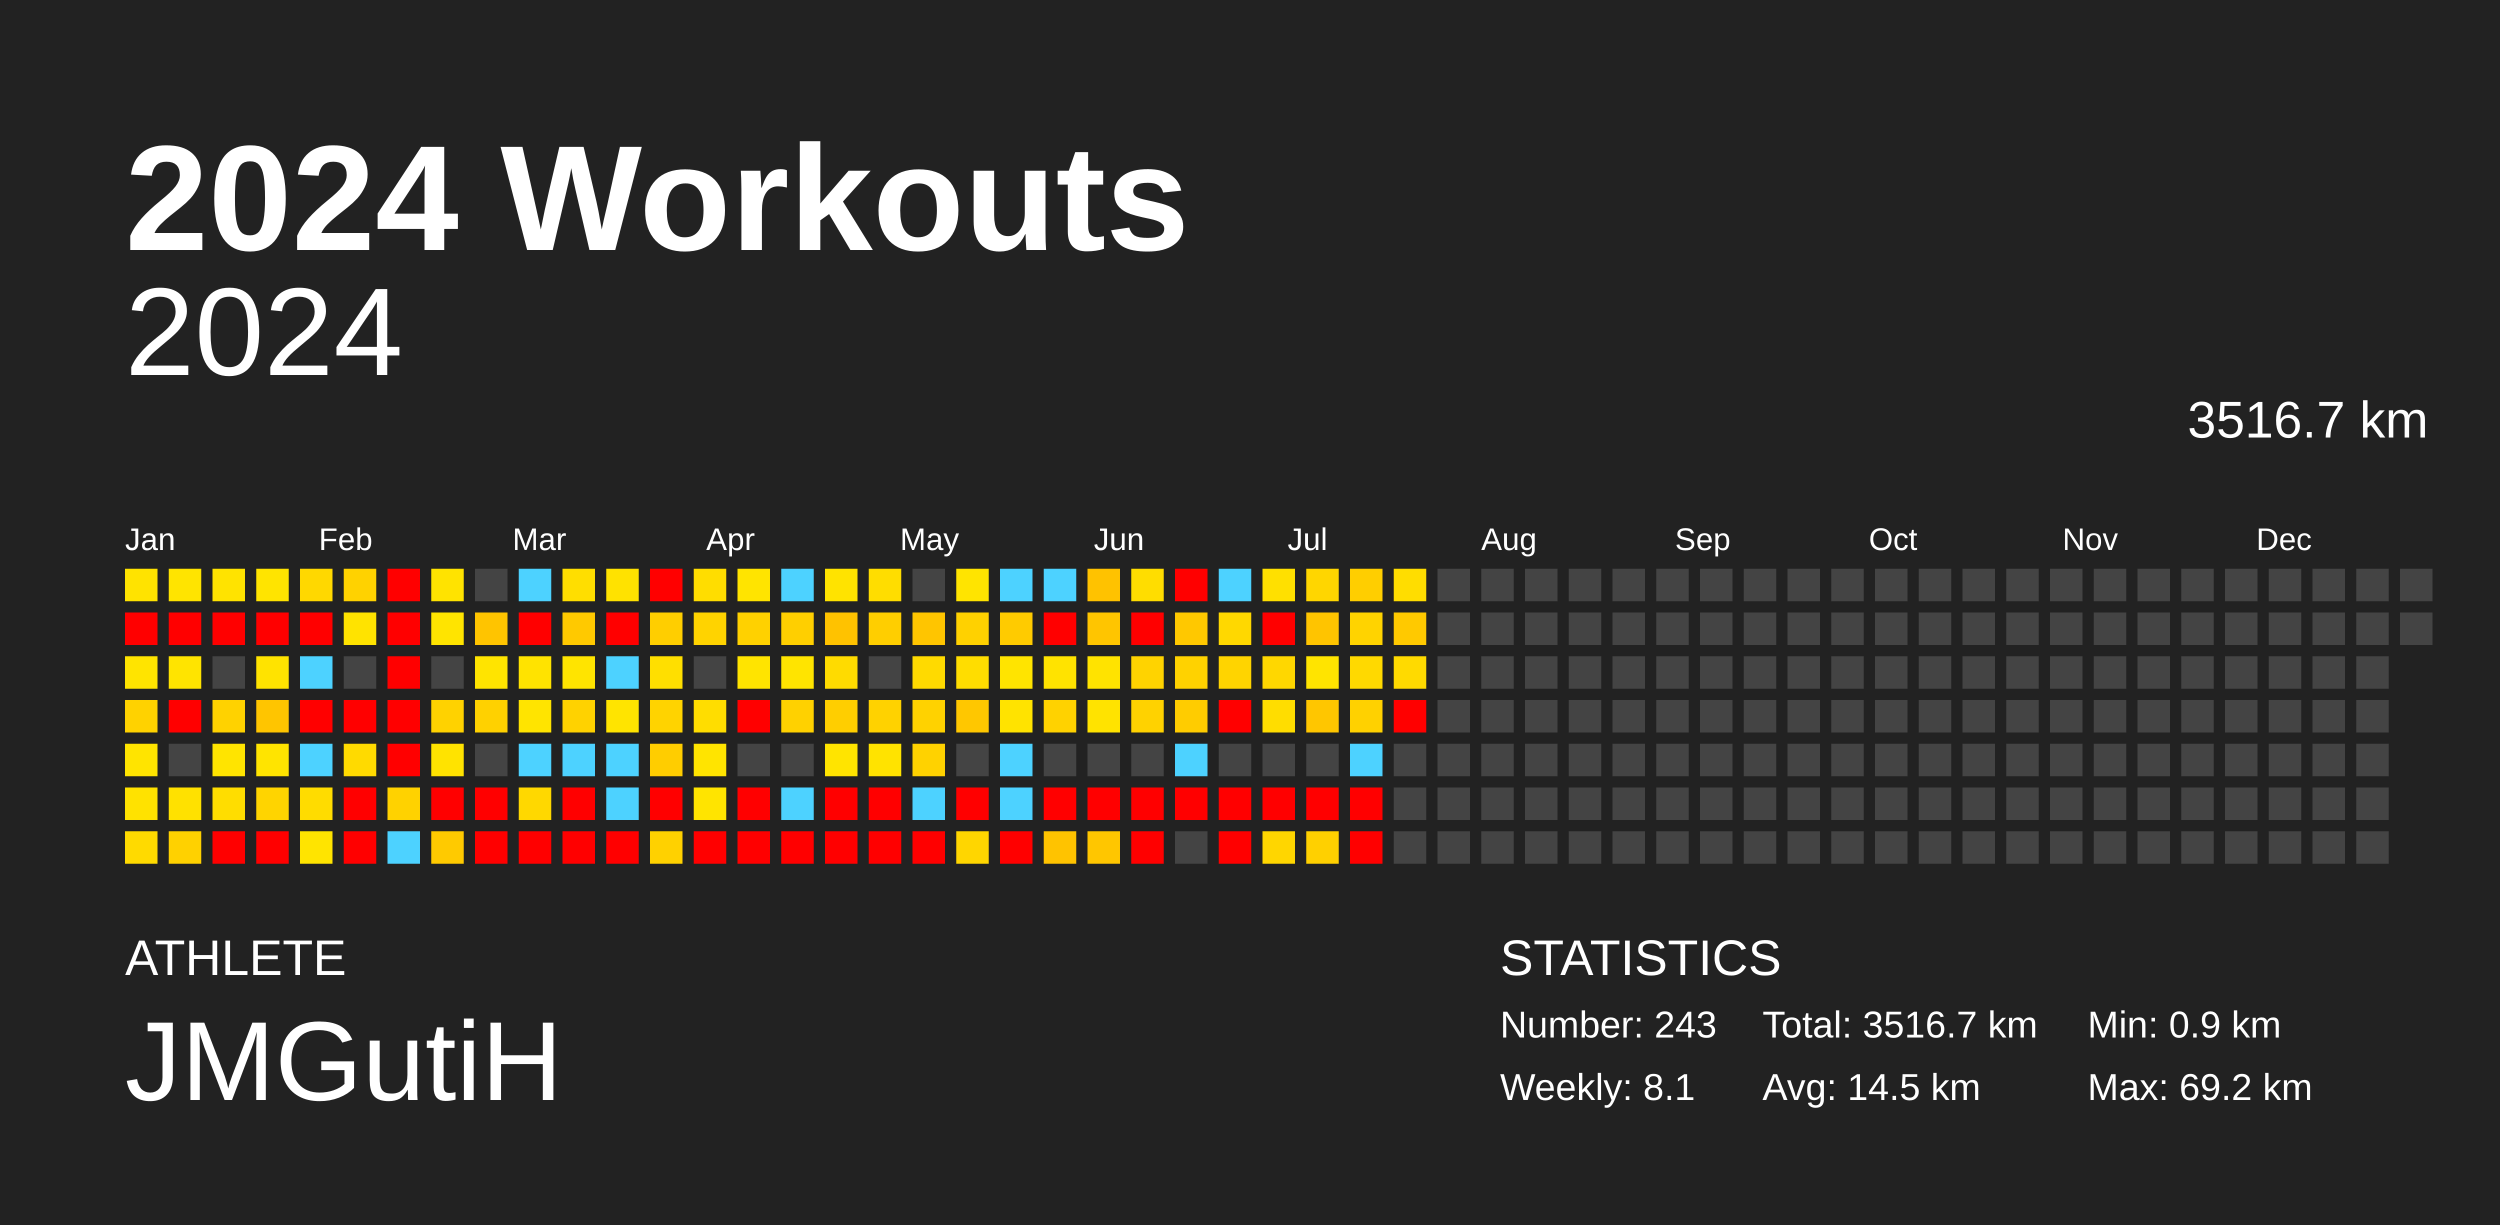
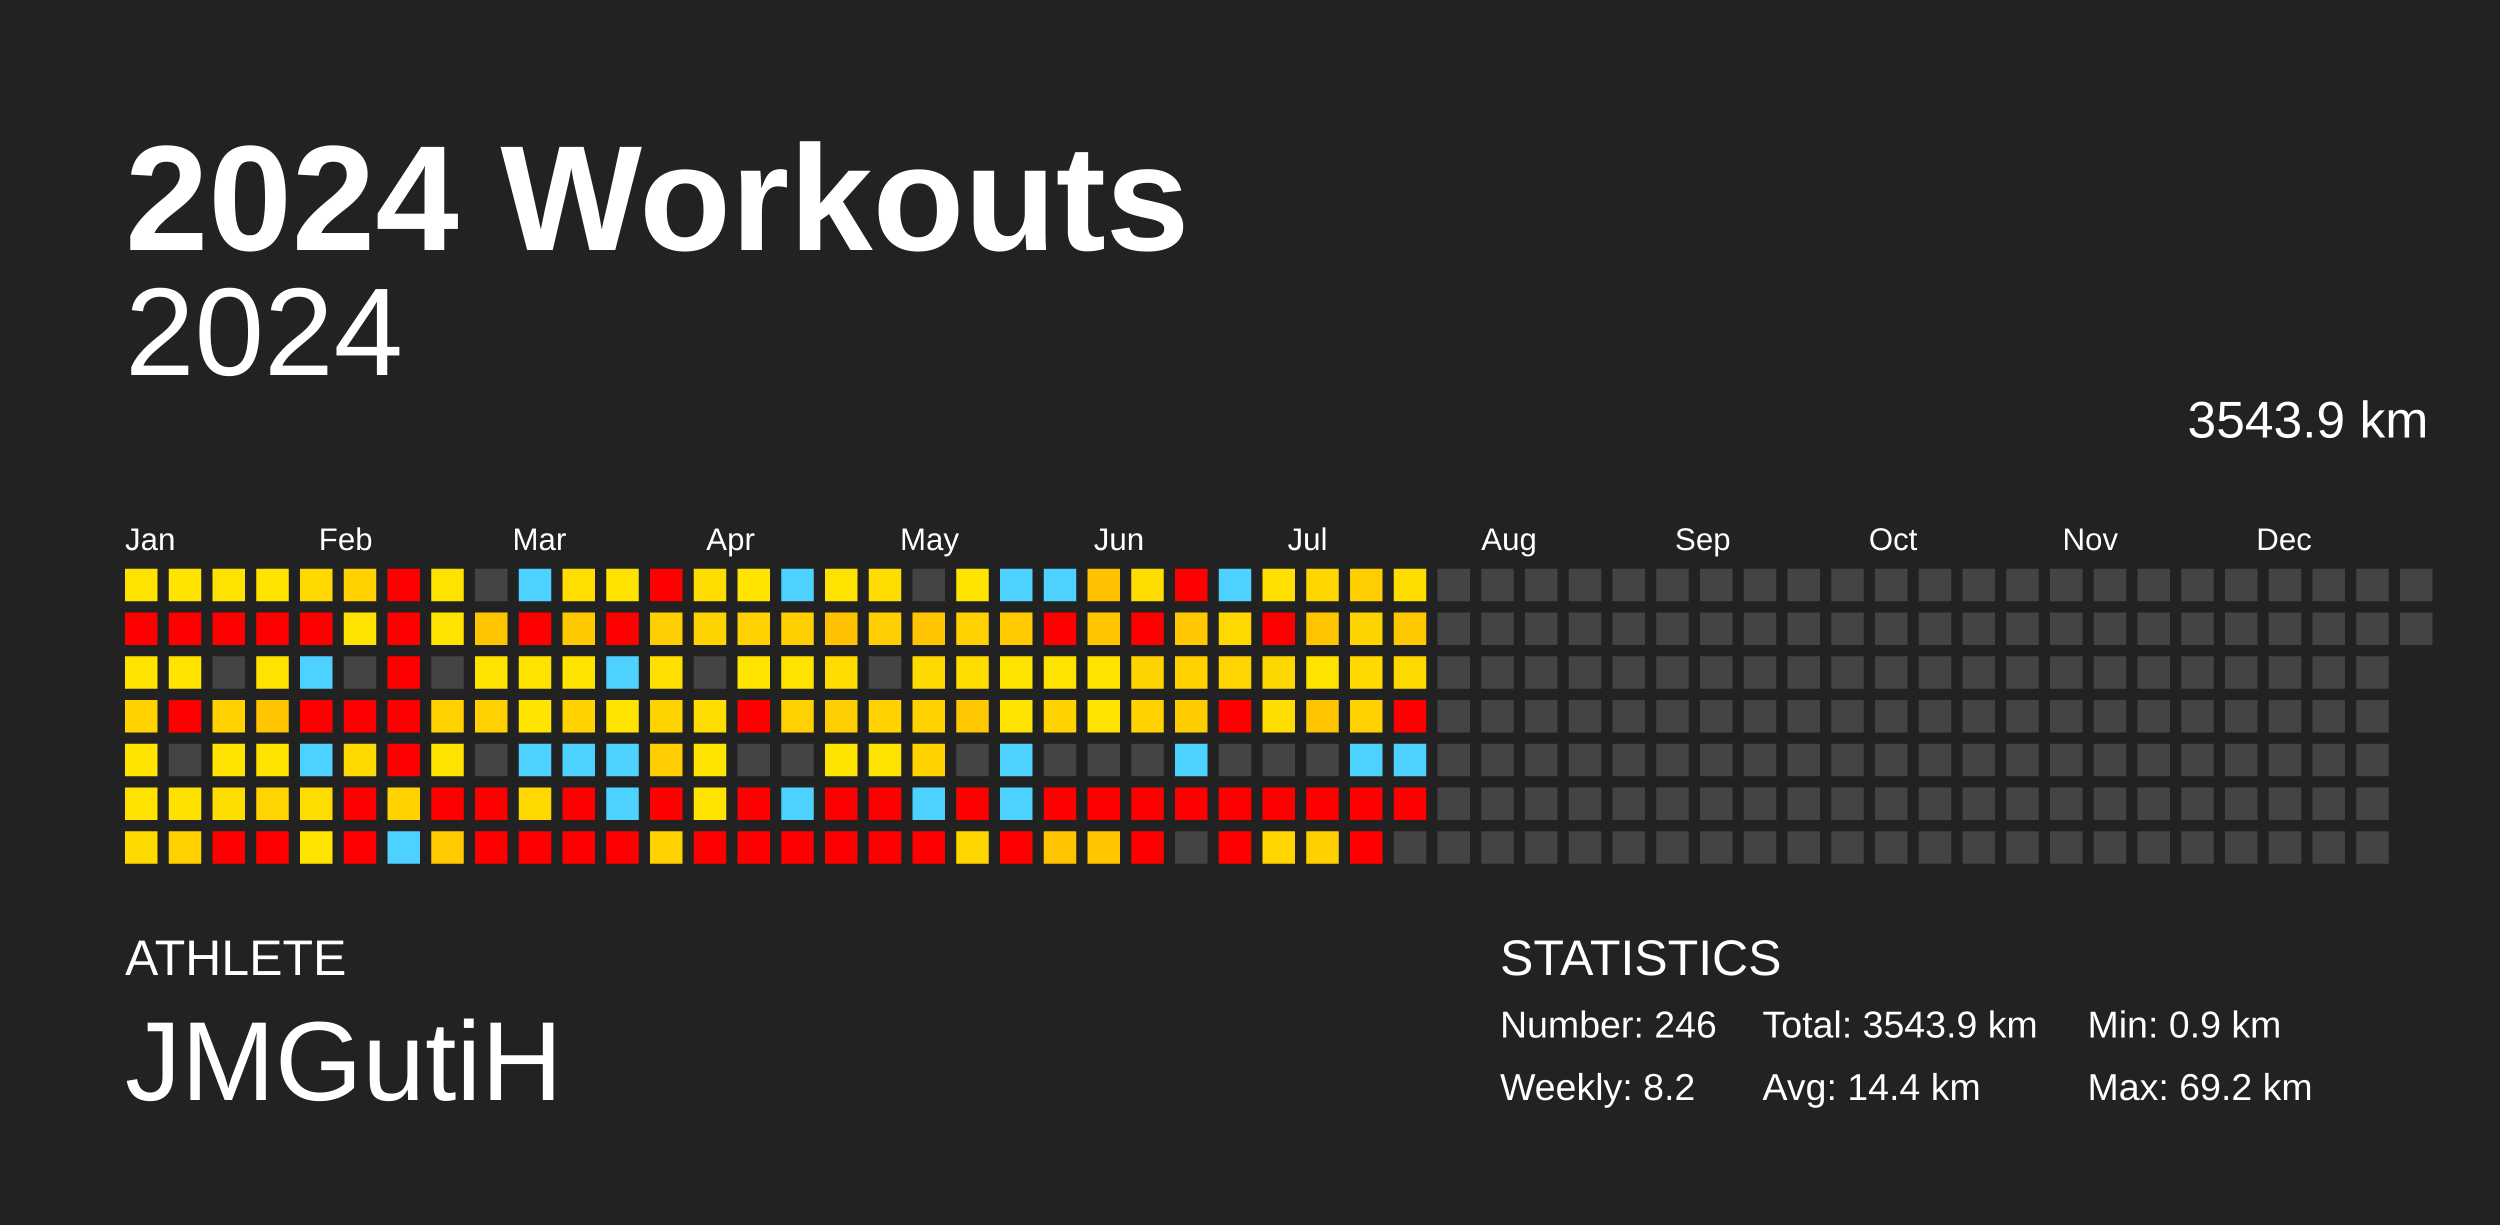
<svg xmlns="http://www.w3.org/2000/svg" baseProfile="full" height="98mm" version="1.1" viewBox="0,0,200,98" width="200mm">
  <defs />
  <rect fill="#222222" height="98" width="200" x="0" y="0" />
  <text fill="#FFFFFF" style="font-size:12px; font-family:Arial; font-weight:bold;" x="10" y="20">2024 Workouts</text>
  <text fill="#FFFFFF" style="font-size:4px; font-family:Arial" x="10" y="78">ATHLETE</text>
  <text fill="#FFFFFF" style="font-size:9px; font-family:Arial" x="10" y="88">JMGutiH</text>
  <text fill="#FFFFFF" style="font-size:4px; font-family:Arial" x="120" y="78">STATISTICS</text>
-   <text fill="#FFFFFF" style="font-size:3px; font-family:Arial" x="120" y="83">Number: 243</text>
-   <text fill="#FFFFFF" style="font-size:3px; font-family:Arial" x="120" y="88">Weekly: 8.1</text>
-   <text fill="#FFFFFF" style="font-size:3px; font-family:Arial" x="141" y="83">Total: 3516.7 km</text>
-   <text fill="#FFFFFF" style="font-size:3px; font-family:Arial" x="141" y="88">Avg: 14.5 km</text>
+   <text fill="#FFFFFF" style="font-size:3px; font-family:Arial" x="120" y="83">Number: 246</text>
+   <text fill="#FFFFFF" style="font-size:3px; font-family:Arial" x="120" y="88">Weekly: 8.2</text>
+   <text fill="#FFFFFF" style="font-size:3px; font-family:Arial" x="141" y="83">Total: 3543.9 km</text>
+   <text fill="#FFFFFF" style="font-size:3px; font-family:Arial" x="141" y="88">Avg: 14.4 km</text>
  <text fill="#FFFFFF" style="font-size:3px; font-family:Arial" x="167" y="83">Min: 0.9 km</text>
  <text fill="#FFFFFF" style="font-size:3px; font-family:Arial" x="167" y="88">Max: 69.2 km</text>
  <text alignment-baseline="hanging" fill="#FFFFFF" style="font-size:10.0px; font-family:Arial;" x="10" y="30">2024</text>
-   <text alignment-baseline="hanging" fill="#FFFFFF" style="font-size:4.125px; font-family:Arial;" x="175" y="35">3516.7 km</text>
+   <text alignment-baseline="hanging" fill="#FFFFFF" style="font-size:4.125px; font-family:Arial;" x="175" y="35">3543.9 km</text>
  <text fill="#FFFFFF" style="font-size:2.5px; font-family:Arial" x="10.0" y="44">Jan</text>
  <text fill="#FFFFFF" style="font-size:2.5px; font-family:Arial" x="25.5" y="44">Feb</text>
  <text fill="#FFFFFF" style="font-size:2.5px; font-family:Arial" x="41.0" y="44">Mar</text>
  <text fill="#FFFFFF" style="font-size:2.5px; font-family:Arial" x="56.5" y="44">Apr</text>
  <text fill="#FFFFFF" style="font-size:2.5px; font-family:Arial" x="72.0" y="44">May</text>
  <text fill="#FFFFFF" style="font-size:2.5px; font-family:Arial" x="87.5" y="44">Jun</text>
  <text fill="#FFFFFF" style="font-size:2.5px; font-family:Arial" x="103.0" y="44">Jul</text>
  <text fill="#FFFFFF" style="font-size:2.5px; font-family:Arial" x="118.5" y="44">Aug</text>
  <text fill="#FFFFFF" style="font-size:2.5px; font-family:Arial" x="134.0" y="44">Sep</text>
  <text fill="#FFFFFF" style="font-size:2.5px; font-family:Arial" x="149.5" y="44">Oct</text>
  <text fill="#FFFFFF" style="font-size:2.5px; font-family:Arial" x="165.0" y="44">Nov</text>
  <text fill="#FFFFFF" style="font-size:2.5px; font-family:Arial" x="180.5" y="44">Dec</text>
  <rect fill="#ffe300" height="2.6" width="2.6" x="10.0" y="45.5" />
  <rect fill="red" height="2.6" width="2.6" x="10.0" y="49.0" />
  <rect fill="#ffe400" height="2.6" width="2.6" x="10.0" y="52.5" />
  <rect fill="#ffd200" height="2.6" width="2.6" x="10.0" y="56.0" />
  <rect fill="#ffe400" height="2.6" width="2.6" x="10.0" y="59.5" />
  <rect fill="#ffe200" height="2.6" width="2.6" x="10.0" y="63.0" />
  <rect fill="#ffda00" height="2.6" width="2.6" x="10.0" y="66.5" />
  <rect fill="#ffe400" height="2.6" width="2.6" x="13.5" y="45.5" />
  <rect fill="red" height="2.6" width="2.6" x="13.5" y="49.0" />
  <rect fill="#ffe400" height="2.6" width="2.6" x="13.5" y="52.5" />
  <rect fill="red" height="2.6" width="2.6" x="13.5" y="56.0" />
  <rect fill="#444444" height="2.6" width="2.6" x="13.5" y="59.5" />
  <rect fill="#ffe100" height="2.6" width="2.6" x="13.5" y="63.0" />
  <rect fill="#ffd100" height="2.6" width="2.6" x="13.5" y="66.5" />
  <rect fill="#ffe300" height="2.6" width="2.6" x="17.0" y="45.5" />
  <rect fill="red" height="2.6" width="2.6" x="17.0" y="49.0" />
  <rect fill="#444444" height="2.6" width="2.6" x="17.0" y="52.5" />
  <rect fill="#ffd200" height="2.6" width="2.6" x="17.0" y="56.0" />
  <rect fill="#ffe400" height="2.6" width="2.6" x="17.0" y="59.5" />
  <rect fill="#ffdd00" height="2.6" width="2.6" x="17.0" y="63.0" />
  <rect fill="red" height="2.6" width="2.6" x="17.0" y="66.5" />
  <rect fill="#ffe400" height="2.6" width="2.6" x="20.5" y="45.5" />
  <rect fill="red" height="2.6" width="2.6" x="20.5" y="49.0" />
  <rect fill="#ffe300" height="2.6" width="2.6" x="20.5" y="52.5" />
  <rect fill="#ffc500" height="2.6" width="2.6" x="20.5" y="56.0" />
  <rect fill="#ffe400" height="2.6" width="2.6" x="20.5" y="59.5" />
  <rect fill="#ffd400" height="2.6" width="2.6" x="20.5" y="63.0" />
  <rect fill="red" height="2.6" width="2.6" x="20.5" y="66.5" />
  <rect fill="#ffd800" height="2.6" width="2.6" x="24.0" y="45.5" />
  <rect fill="red" height="2.6" width="2.6" x="24.0" y="49.0" />
  <rect fill="#4dd2ff" height="2.6" width="2.6" x="24.0" y="52.5" />
  <rect fill="red" height="2.6" width="2.6" x="24.0" y="56.0" />
  <rect fill="#4dd2ff" height="2.6" width="2.6" x="24.0" y="59.5" />
  <rect fill="#ffdc00" height="2.6" width="2.6" x="24.0" y="63.0" />
  <rect fill="#ffe400" height="2.6" width="2.6" x="24.0" y="66.5" />
  <rect fill="#ffd200" height="2.6" width="2.6" x="27.5" y="45.5" />
  <rect fill="#ffe300" height="2.6" width="2.6" x="27.5" y="49.0" />
  <rect fill="#444444" height="2.6" width="2.6" x="27.5" y="52.5" />
  <rect fill="red" height="2.6" width="2.6" x="27.5" y="56.0" />
  <rect fill="#ffda00" height="2.6" width="2.6" x="27.5" y="59.5" />
  <rect fill="red" height="2.6" width="2.6" x="27.5" y="63.0" />
  <rect fill="red" height="2.6" width="2.6" x="27.5" y="66.5" />
  <rect fill="red" height="2.6" width="2.6" x="31.0" y="45.5" />
  <rect fill="red" height="2.6" width="2.6" x="31.0" y="49.0" />
  <rect fill="red" height="2.6" width="2.6" x="31.0" y="52.5" />
  <rect fill="red" height="2.6" width="2.6" x="31.0" y="56.0" />
  <rect fill="red" height="2.6" width="2.6" x="31.0" y="59.5" />
  <rect fill="#ffd200" height="2.6" width="2.6" x="31.0" y="63.0" />
  <rect fill="#4dd2ff" height="2.6" width="2.6" x="31.0" y="66.5" />
  <rect fill="#ffe300" height="2.6" width="2.6" x="34.5" y="45.5" />
  <rect fill="#ffe400" height="2.6" width="2.6" x="34.5" y="49.0" />
  <rect fill="#444444" height="2.6" width="2.6" x="34.5" y="52.5" />
  <rect fill="#ffd200" height="2.6" width="2.6" x="34.5" y="56.0" />
  <rect fill="#ffe300" height="2.6" width="2.6" x="34.5" y="59.5" />
  <rect fill="red" height="2.6" width="2.6" x="34.5" y="63.0" />
  <rect fill="#ffca00" height="2.6" width="2.6" x="34.5" y="66.5" />
  <rect fill="#444444" height="2.6" width="2.6" x="38.0" y="45.5" />
  <rect fill="#ffc400" height="2.6" width="2.6" x="38.0" y="49.0" />
  <rect fill="#ffe400" height="2.6" width="2.6" x="38.0" y="52.5" />
  <rect fill="#ffd100" height="2.6" width="2.6" x="38.0" y="56.0" />
  <rect fill="#444444" height="2.6" width="2.6" x="38.0" y="59.5" />
  <rect fill="red" height="2.6" width="2.6" x="38.0" y="63.0" />
  <rect fill="red" height="2.6" width="2.6" x="38.0" y="66.5" />
  <rect fill="#4dd2ff" height="2.6" width="2.6" x="41.5" y="45.5" />
  <rect fill="red" height="2.6" width="2.6" x="41.5" y="49.0" />
  <rect fill="#ffe300" height="2.6" width="2.6" x="41.5" y="52.5" />
  <rect fill="#ffe400" height="2.6" width="2.6" x="41.5" y="56.0" />
  <rect fill="#4dd2ff" height="2.6" width="2.6" x="41.5" y="59.5" />
  <rect fill="#ffd800" height="2.6" width="2.6" x="41.5" y="63.0" />
  <rect fill="red" height="2.6" width="2.6" x="41.5" y="66.5" />
  <rect fill="#ffde00" height="2.6" width="2.6" x="45.0" y="45.5" />
  <rect fill="#ffc900" height="2.6" width="2.6" x="45.0" y="49.0" />
  <rect fill="#ffe400" height="2.6" width="2.6" x="45.0" y="52.5" />
  <rect fill="#ffd200" height="2.6" width="2.6" x="45.0" y="56.0" />
  <rect fill="#4dd2ff" height="2.6" width="2.6" x="45.0" y="59.5" />
  <rect fill="red" height="2.6" width="2.6" x="45.0" y="63.0" />
  <rect fill="red" height="2.6" width="2.6" x="45.0" y="66.5" />
  <rect fill="#ffe200" height="2.6" width="2.6" x="48.5" y="45.5" />
  <rect fill="red" height="2.6" width="2.6" x="48.5" y="49.0" />
  <rect fill="#4dd2ff" height="2.6" width="2.6" x="48.5" y="52.5" />
  <rect fill="#ffe400" height="2.6" width="2.6" x="48.5" y="56.0" />
  <rect fill="#4dd2ff" height="2.6" width="2.6" x="48.5" y="59.5" />
  <rect fill="#4dd2ff" height="2.6" width="2.6" x="48.5" y="63.0" />
  <rect fill="red" height="2.6" width="2.6" x="48.5" y="66.5" />
  <rect fill="red" height="2.6" width="2.6" x="52.0" y="45.5" />
  <rect fill="#ffce00" height="2.6" width="2.6" x="52.0" y="49.0" />
  <rect fill="#ffdf00" height="2.6" width="2.6" x="52.0" y="52.5" />
  <rect fill="#ffd300" height="2.6" width="2.6" x="52.0" y="56.0" />
  <rect fill="#ffcd00" height="2.6" width="2.6" x="52.0" y="59.5" />
  <rect fill="red" height="2.6" width="2.6" x="52.0" y="63.0" />
  <rect fill="#ffd100" height="2.6" width="2.6" x="52.0" y="66.5" />
  <rect fill="#ffdd00" height="2.6" width="2.6" x="55.5" y="45.5" />
  <rect fill="#ffd300" height="2.6" width="2.6" x="55.5" y="49.0" />
  <rect fill="#444444" height="2.6" width="2.6" x="55.5" y="52.5" />
  <rect fill="#ffdd00" height="2.6" width="2.6" x="55.5" y="56.0" />
  <rect fill="#ffe400" height="2.6" width="2.6" x="55.5" y="59.5" />
  <rect fill="#ffe400" height="2.6" width="2.6" x="55.5" y="63.0" />
  <rect fill="red" height="2.6" width="2.6" x="55.5" y="66.5" />
  <rect fill="#ffe400" height="2.6" width="2.6" x="59.0" y="45.5" />
  <rect fill="#ffd100" height="2.6" width="2.6" x="59.0" y="49.0" />
  <rect fill="#ffe400" height="2.6" width="2.6" x="59.0" y="52.5" />
  <rect fill="red" height="2.6" width="2.6" x="59.0" y="56.0" />
  <rect fill="#444444" height="2.6" width="2.6" x="59.0" y="59.5" />
  <rect fill="red" height="2.6" width="2.6" x="59.0" y="63.0" />
  <rect fill="red" height="2.6" width="2.6" x="59.0" y="66.5" />
  <rect fill="#4dd2ff" height="2.6" width="2.6" x="62.5" y="45.5" />
  <rect fill="#ffcf00" height="2.6" width="2.6" x="62.5" y="49.0" />
  <rect fill="#ffe400" height="2.6" width="2.6" x="62.5" y="52.5" />
  <rect fill="#ffd100" height="2.6" width="2.6" x="62.5" y="56.0" />
  <rect fill="#444444" height="2.6" width="2.6" x="62.5" y="59.5" />
  <rect fill="#4dd2ff" height="2.6" width="2.6" x="62.5" y="63.0" />
  <rect fill="red" height="2.6" width="2.6" x="62.5" y="66.5" />
  <rect fill="#ffe300" height="2.6" width="2.6" x="66.0" y="45.5" />
  <rect fill="#ffc200" height="2.6" width="2.6" x="66.0" y="49.0" />
  <rect fill="#ffdb00" height="2.6" width="2.6" x="66.0" y="52.5" />
  <rect fill="#ffce00" height="2.6" width="2.6" x="66.0" y="56.0" />
  <rect fill="#ffe400" height="2.6" width="2.6" x="66.0" y="59.5" />
  <rect fill="red" height="2.6" width="2.6" x="66.0" y="63.0" />
  <rect fill="red" height="2.6" width="2.6" x="66.0" y="66.5" />
  <rect fill="#ffdd00" height="2.6" width="2.6" x="69.5" y="45.5" />
  <rect fill="#ffce00" height="2.6" width="2.6" x="69.5" y="49.0" />
  <rect fill="#444444" height="2.6" width="2.6" x="69.5" y="52.5" />
  <rect fill="#ffd200" height="2.6" width="2.6" x="69.5" y="56.0" />
  <rect fill="#ffe300" height="2.6" width="2.6" x="69.5" y="59.5" />
  <rect fill="red" height="2.6" width="2.6" x="69.5" y="63.0" />
  <rect fill="red" height="2.6" width="2.6" x="69.5" y="66.5" />
  <rect fill="#444444" height="2.6" width="2.6" x="73.0" y="45.5" />
  <rect fill="#ffc500" height="2.6" width="2.6" x="73.0" y="49.0" />
  <rect fill="#ffda00" height="2.6" width="2.6" x="73.0" y="52.5" />
  <rect fill="#ffd200" height="2.6" width="2.6" x="73.0" y="56.0" />
  <rect fill="#ffd200" height="2.6" width="2.6" x="73.0" y="59.5" />
  <rect fill="#4dd2ff" height="2.6" width="2.6" x="73.0" y="63.0" />
  <rect fill="red" height="2.6" width="2.6" x="73.0" y="66.5" />
  <rect fill="#ffe400" height="2.6" width="2.6" x="76.5" y="45.5" />
  <rect fill="#ffd100" height="2.6" width="2.6" x="76.5" y="49.0" />
  <rect fill="#ffdd00" height="2.6" width="2.6" x="76.5" y="52.5" />
  <rect fill="#ffc700" height="2.6" width="2.6" x="76.5" y="56.0" />
  <rect fill="#444444" height="2.6" width="2.6" x="76.5" y="59.5" />
  <rect fill="red" height="2.6" width="2.6" x="76.5" y="63.0" />
  <rect fill="#ffd600" height="2.6" width="2.6" x="76.5" y="66.5" />
  <rect fill="#4dd2ff" height="2.6" width="2.6" x="80.0" y="45.5" />
  <rect fill="#ffcb00" height="2.6" width="2.6" x="80.0" y="49.0" />
  <rect fill="#ffe400" height="2.6" width="2.6" x="80.0" y="52.5" />
  <rect fill="#ffe300" height="2.6" width="2.6" x="80.0" y="56.0" />
  <rect fill="#4dd2ff" height="2.6" width="2.6" x="80.0" y="59.5" />
  <rect fill="#4dd2ff" height="2.6" width="2.6" x="80.0" y="63.0" />
  <rect fill="red" height="2.6" width="2.6" x="80.0" y="66.5" />
  <rect fill="#4dd2ff" height="2.6" width="2.6" x="83.5" y="45.5" />
  <rect fill="red" height="2.6" width="2.6" x="83.5" y="49.0" />
  <rect fill="#ffe300" height="2.6" width="2.6" x="83.5" y="52.5" />
  <rect fill="#ffd200" height="2.6" width="2.6" x="83.5" y="56.0" />
  <rect fill="#444444" height="2.6" width="2.6" x="83.5" y="59.5" />
  <rect fill="red" height="2.6" width="2.6" x="83.5" y="63.0" />
  <rect fill="#ffc300" height="2.6" width="2.6" x="83.5" y="66.5" />
  <rect fill="#ffc200" height="2.6" width="2.6" x="87.0" y="45.5" />
  <rect fill="#ffc500" height="2.6" width="2.6" x="87.0" y="49.0" />
  <rect fill="#ffe300" height="2.6" width="2.6" x="87.0" y="52.5" />
  <rect fill="#ffe300" height="2.6" width="2.6" x="87.0" y="56.0" />
  <rect fill="#444444" height="2.6" width="2.6" x="87.0" y="59.5" />
  <rect fill="red" height="2.6" width="2.6" x="87.0" y="63.0" />
  <rect fill="#ffc600" height="2.6" width="2.6" x="87.0" y="66.5" />
  <rect fill="#ffdd00" height="2.6" width="2.6" x="90.5" y="45.5" />
  <rect fill="red" height="2.6" width="2.6" x="90.5" y="49.0" />
  <rect fill="#ffd300" height="2.6" width="2.6" x="90.5" y="52.5" />
  <rect fill="#ffd200" height="2.6" width="2.6" x="90.5" y="56.0" />
  <rect fill="#444444" height="2.6" width="2.6" x="90.5" y="59.5" />
  <rect fill="red" height="2.6" width="2.6" x="90.5" y="63.0" />
  <rect fill="red" height="2.6" width="2.6" x="90.5" y="66.5" />
  <rect fill="red" height="2.6" width="2.6" x="94.0" y="45.5" />
  <rect fill="#ffc800" height="2.6" width="2.6" x="94.0" y="49.0" />
  <rect fill="#ffd200" height="2.6" width="2.6" x="94.0" y="52.5" />
  <rect fill="#ffcc00" height="2.6" width="2.6" x="94.0" y="56.0" />
  <rect fill="#4dd2ff" height="2.6" width="2.6" x="94.0" y="59.5" />
  <rect fill="red" height="2.6" width="2.6" x="94.0" y="63.0" />
  <rect fill="#444444" height="2.6" width="2.6" x="94.0" y="66.5" />
  <rect fill="#4dd2ff" height="2.6" width="2.6" x="97.5" y="45.5" />
  <rect fill="#ffd800" height="2.6" width="2.6" x="97.5" y="49.0" />
  <rect fill="#ffd400" height="2.6" width="2.6" x="97.5" y="52.5" />
  <rect fill="red" height="2.6" width="2.6" x="97.5" y="56.0" />
  <rect fill="#444444" height="2.6" width="2.6" x="97.5" y="59.5" />
  <rect fill="red" height="2.6" width="2.6" x="97.5" y="63.0" />
  <rect fill="red" height="2.6" width="2.6" x="97.5" y="66.5" />
  <rect fill="#ffe000" height="2.6" width="2.6" x="101.0" y="45.5" />
  <rect fill="red" height="2.6" width="2.6" x="101.0" y="49.0" />
  <rect fill="#ffd700" height="2.6" width="2.6" x="101.0" y="52.5" />
  <rect fill="#ffdd00" height="2.6" width="2.6" x="101.0" y="56.0" />
  <rect fill="#444444" height="2.6" width="2.6" x="101.0" y="59.5" />
  <rect fill="red" height="2.6" width="2.6" x="101.0" y="63.0" />
  <rect fill="#ffd600" height="2.6" width="2.6" x="101.0" y="66.5" />
  <rect fill="#ffd600" height="2.6" width="2.6" x="104.5" y="45.5" />
  <rect fill="#ffc400" height="2.6" width="2.6" x="104.5" y="49.0" />
  <rect fill="#ffe400" height="2.6" width="2.6" x="104.5" y="52.5" />
  <rect fill="#ffc600" height="2.6" width="2.6" x="104.5" y="56.0" />
  <rect fill="#444444" height="2.6" width="2.6" x="104.5" y="59.5" />
  <rect fill="red" height="2.6" width="2.6" x="104.5" y="63.0" />
  <rect fill="#ffd000" height="2.6" width="2.6" x="104.5" y="66.5" />
  <rect fill="#ffce00" height="2.6" width="2.6" x="108.0" y="45.5" />
  <rect fill="#ffd300" height="2.6" width="2.6" x="108.0" y="49.0" />
  <rect fill="#ffd900" height="2.6" width="2.6" x="108.0" y="52.5" />
  <rect fill="#ffd100" height="2.6" width="2.6" x="108.0" y="56.0" />
  <rect fill="#4dd2ff" height="2.6" width="2.6" x="108.0" y="59.5" />
  <rect fill="red" height="2.6" width="2.6" x="108.0" y="63.0" />
  <rect fill="red" height="2.6" width="2.6" x="108.0" y="66.5" />
  <rect fill="#ffdd00" height="2.6" width="2.6" x="111.5" y="45.5" />
  <rect fill="#ffc900" height="2.6" width="2.6" x="111.5" y="49.0" />
  <rect fill="#ffda00" height="2.6" width="2.6" x="111.5" y="52.5" />
  <rect fill="red" height="2.6" width="2.6" x="111.5" y="56.0" />
-   <rect fill="#444444" height="2.6" width="2.6" x="111.5" y="59.5" />
-   <rect fill="#444444" height="2.6" width="2.6" x="111.5" y="63.0" />
+   <rect fill="#4dd2ff" height="2.6" width="2.6" x="111.5" y="59.5" />
+   <rect fill="red" height="2.6" width="2.6" x="111.5" y="63.0" />
  <rect fill="#444444" height="2.6" width="2.6" x="111.5" y="66.5" />
  <rect fill="#444444" height="2.6" width="2.6" x="115.0" y="45.5" />
  <rect fill="#444444" height="2.6" width="2.6" x="115.0" y="49.0" />
  <rect fill="#444444" height="2.6" width="2.6" x="115.0" y="52.5" />
  <rect fill="#444444" height="2.6" width="2.6" x="115.0" y="56.0" />
  <rect fill="#444444" height="2.6" width="2.6" x="115.0" y="59.5" />
  <rect fill="#444444" height="2.6" width="2.6" x="115.0" y="63.0" />
  <rect fill="#444444" height="2.6" width="2.6" x="115.0" y="66.5" />
  <rect fill="#444444" height="2.6" width="2.6" x="118.5" y="45.5" />
  <rect fill="#444444" height="2.6" width="2.6" x="118.5" y="49.0" />
  <rect fill="#444444" height="2.6" width="2.6" x="118.5" y="52.5" />
  <rect fill="#444444" height="2.6" width="2.6" x="118.5" y="56.0" />
  <rect fill="#444444" height="2.6" width="2.6" x="118.5" y="59.5" />
  <rect fill="#444444" height="2.6" width="2.6" x="118.5" y="63.0" />
  <rect fill="#444444" height="2.6" width="2.6" x="118.5" y="66.5" />
  <rect fill="#444444" height="2.6" width="2.6" x="122.0" y="45.5" />
  <rect fill="#444444" height="2.6" width="2.6" x="122.0" y="49.0" />
  <rect fill="#444444" height="2.6" width="2.6" x="122.0" y="52.5" />
  <rect fill="#444444" height="2.6" width="2.6" x="122.0" y="56.0" />
  <rect fill="#444444" height="2.6" width="2.6" x="122.0" y="59.5" />
  <rect fill="#444444" height="2.6" width="2.6" x="122.0" y="63.0" />
  <rect fill="#444444" height="2.6" width="2.6" x="122.0" y="66.5" />
  <rect fill="#444444" height="2.6" width="2.6" x="125.5" y="45.5" />
  <rect fill="#444444" height="2.6" width="2.6" x="125.5" y="49.0" />
  <rect fill="#444444" height="2.6" width="2.6" x="125.5" y="52.5" />
  <rect fill="#444444" height="2.6" width="2.6" x="125.5" y="56.0" />
  <rect fill="#444444" height="2.6" width="2.6" x="125.5" y="59.5" />
  <rect fill="#444444" height="2.6" width="2.6" x="125.5" y="63.0" />
  <rect fill="#444444" height="2.6" width="2.6" x="125.5" y="66.5" />
  <rect fill="#444444" height="2.6" width="2.6" x="129.0" y="45.5" />
  <rect fill="#444444" height="2.6" width="2.6" x="129.0" y="49.0" />
  <rect fill="#444444" height="2.6" width="2.6" x="129.0" y="52.5" />
  <rect fill="#444444" height="2.6" width="2.6" x="129.0" y="56.0" />
  <rect fill="#444444" height="2.6" width="2.6" x="129.0" y="59.5" />
  <rect fill="#444444" height="2.6" width="2.6" x="129.0" y="63.0" />
  <rect fill="#444444" height="2.6" width="2.6" x="129.0" y="66.5" />
  <rect fill="#444444" height="2.6" width="2.6" x="132.5" y="45.5" />
  <rect fill="#444444" height="2.6" width="2.6" x="132.5" y="49.0" />
  <rect fill="#444444" height="2.6" width="2.6" x="132.5" y="52.5" />
  <rect fill="#444444" height="2.6" width="2.6" x="132.5" y="56.0" />
  <rect fill="#444444" height="2.6" width="2.6" x="132.5" y="59.5" />
  <rect fill="#444444" height="2.6" width="2.6" x="132.5" y="63.0" />
  <rect fill="#444444" height="2.6" width="2.6" x="132.5" y="66.5" />
  <rect fill="#444444" height="2.6" width="2.6" x="136.0" y="45.5" />
  <rect fill="#444444" height="2.6" width="2.6" x="136.0" y="49.0" />
  <rect fill="#444444" height="2.6" width="2.6" x="136.0" y="52.5" />
  <rect fill="#444444" height="2.6" width="2.6" x="136.0" y="56.0" />
  <rect fill="#444444" height="2.6" width="2.6" x="136.0" y="59.5" />
  <rect fill="#444444" height="2.6" width="2.6" x="136.0" y="63.0" />
  <rect fill="#444444" height="2.6" width="2.6" x="136.0" y="66.5" />
  <rect fill="#444444" height="2.6" width="2.6" x="139.5" y="45.5" />
  <rect fill="#444444" height="2.6" width="2.6" x="139.5" y="49.0" />
  <rect fill="#444444" height="2.6" width="2.6" x="139.5" y="52.5" />
  <rect fill="#444444" height="2.6" width="2.6" x="139.5" y="56.0" />
  <rect fill="#444444" height="2.6" width="2.6" x="139.5" y="59.5" />
  <rect fill="#444444" height="2.6" width="2.6" x="139.5" y="63.0" />
  <rect fill="#444444" height="2.6" width="2.6" x="139.5" y="66.5" />
  <rect fill="#444444" height="2.6" width="2.6" x="143.0" y="45.5" />
  <rect fill="#444444" height="2.6" width="2.6" x="143.0" y="49.0" />
  <rect fill="#444444" height="2.6" width="2.6" x="143.0" y="52.5" />
  <rect fill="#444444" height="2.6" width="2.6" x="143.0" y="56.0" />
  <rect fill="#444444" height="2.6" width="2.6" x="143.0" y="59.5" />
  <rect fill="#444444" height="2.6" width="2.6" x="143.0" y="63.0" />
  <rect fill="#444444" height="2.6" width="2.6" x="143.0" y="66.5" />
  <rect fill="#444444" height="2.6" width="2.6" x="146.5" y="45.5" />
  <rect fill="#444444" height="2.6" width="2.6" x="146.5" y="49.0" />
  <rect fill="#444444" height="2.6" width="2.6" x="146.5" y="52.5" />
  <rect fill="#444444" height="2.6" width="2.6" x="146.5" y="56.0" />
  <rect fill="#444444" height="2.6" width="2.6" x="146.5" y="59.5" />
  <rect fill="#444444" height="2.6" width="2.6" x="146.5" y="63.0" />
  <rect fill="#444444" height="2.6" width="2.6" x="146.5" y="66.5" />
  <rect fill="#444444" height="2.6" width="2.6" x="150.0" y="45.5" />
  <rect fill="#444444" height="2.6" width="2.6" x="150.0" y="49.0" />
  <rect fill="#444444" height="2.6" width="2.6" x="150.0" y="52.5" />
  <rect fill="#444444" height="2.6" width="2.6" x="150.0" y="56.0" />
  <rect fill="#444444" height="2.6" width="2.6" x="150.0" y="59.5" />
  <rect fill="#444444" height="2.6" width="2.6" x="150.0" y="63.0" />
  <rect fill="#444444" height="2.6" width="2.6" x="150.0" y="66.5" />
  <rect fill="#444444" height="2.6" width="2.6" x="153.5" y="45.5" />
  <rect fill="#444444" height="2.6" width="2.6" x="153.5" y="49.0" />
  <rect fill="#444444" height="2.6" width="2.6" x="153.5" y="52.5" />
  <rect fill="#444444" height="2.6" width="2.6" x="153.5" y="56.0" />
  <rect fill="#444444" height="2.6" width="2.6" x="153.5" y="59.5" />
  <rect fill="#444444" height="2.6" width="2.6" x="153.5" y="63.0" />
  <rect fill="#444444" height="2.6" width="2.6" x="153.5" y="66.5" />
  <rect fill="#444444" height="2.6" width="2.6" x="157.0" y="45.5" />
  <rect fill="#444444" height="2.6" width="2.6" x="157.0" y="49.0" />
  <rect fill="#444444" height="2.6" width="2.6" x="157.0" y="52.5" />
  <rect fill="#444444" height="2.6" width="2.6" x="157.0" y="56.0" />
  <rect fill="#444444" height="2.6" width="2.6" x="157.0" y="59.5" />
  <rect fill="#444444" height="2.6" width="2.6" x="157.0" y="63.0" />
  <rect fill="#444444" height="2.6" width="2.6" x="157.0" y="66.5" />
  <rect fill="#444444" height="2.6" width="2.6" x="160.5" y="45.5" />
  <rect fill="#444444" height="2.6" width="2.6" x="160.5" y="49.0" />
  <rect fill="#444444" height="2.6" width="2.6" x="160.5" y="52.5" />
  <rect fill="#444444" height="2.6" width="2.6" x="160.5" y="56.0" />
  <rect fill="#444444" height="2.6" width="2.6" x="160.5" y="59.5" />
  <rect fill="#444444" height="2.6" width="2.6" x="160.5" y="63.0" />
  <rect fill="#444444" height="2.6" width="2.6" x="160.5" y="66.5" />
  <rect fill="#444444" height="2.6" width="2.6" x="164.0" y="45.5" />
  <rect fill="#444444" height="2.6" width="2.6" x="164.0" y="49.0" />
  <rect fill="#444444" height="2.6" width="2.6" x="164.0" y="52.5" />
  <rect fill="#444444" height="2.6" width="2.6" x="164.0" y="56.0" />
  <rect fill="#444444" height="2.6" width="2.6" x="164.0" y="59.5" />
  <rect fill="#444444" height="2.6" width="2.6" x="164.0" y="63.0" />
  <rect fill="#444444" height="2.6" width="2.6" x="164.0" y="66.5" />
  <rect fill="#444444" height="2.6" width="2.6" x="167.5" y="45.5" />
  <rect fill="#444444" height="2.6" width="2.6" x="167.5" y="49.0" />
  <rect fill="#444444" height="2.6" width="2.6" x="167.5" y="52.5" />
  <rect fill="#444444" height="2.6" width="2.6" x="167.5" y="56.0" />
  <rect fill="#444444" height="2.6" width="2.6" x="167.5" y="59.5" />
  <rect fill="#444444" height="2.6" width="2.6" x="167.5" y="63.0" />
  <rect fill="#444444" height="2.6" width="2.6" x="167.5" y="66.5" />
  <rect fill="#444444" height="2.6" width="2.6" x="171.0" y="45.5" />
  <rect fill="#444444" height="2.6" width="2.6" x="171.0" y="49.0" />
  <rect fill="#444444" height="2.6" width="2.6" x="171.0" y="52.5" />
  <rect fill="#444444" height="2.6" width="2.6" x="171.0" y="56.0" />
  <rect fill="#444444" height="2.6" width="2.6" x="171.0" y="59.5" />
  <rect fill="#444444" height="2.6" width="2.6" x="171.0" y="63.0" />
  <rect fill="#444444" height="2.6" width="2.6" x="171.0" y="66.5" />
  <rect fill="#444444" height="2.6" width="2.6" x="174.5" y="45.5" />
  <rect fill="#444444" height="2.6" width="2.6" x="174.5" y="49.0" />
  <rect fill="#444444" height="2.6" width="2.6" x="174.5" y="52.5" />
  <rect fill="#444444" height="2.6" width="2.6" x="174.5" y="56.0" />
  <rect fill="#444444" height="2.6" width="2.6" x="174.5" y="59.5" />
  <rect fill="#444444" height="2.6" width="2.6" x="174.5" y="63.0" />
  <rect fill="#444444" height="2.6" width="2.6" x="174.5" y="66.5" />
  <rect fill="#444444" height="2.6" width="2.6" x="178.0" y="45.5" />
  <rect fill="#444444" height="2.6" width="2.6" x="178.0" y="49.0" />
  <rect fill="#444444" height="2.6" width="2.6" x="178.0" y="52.5" />
  <rect fill="#444444" height="2.6" width="2.6" x="178.0" y="56.0" />
  <rect fill="#444444" height="2.6" width="2.6" x="178.0" y="59.5" />
  <rect fill="#444444" height="2.6" width="2.6" x="178.0" y="63.0" />
  <rect fill="#444444" height="2.6" width="2.6" x="178.0" y="66.5" />
  <rect fill="#444444" height="2.6" width="2.6" x="181.5" y="45.5" />
  <rect fill="#444444" height="2.6" width="2.6" x="181.5" y="49.0" />
  <rect fill="#444444" height="2.6" width="2.6" x="181.5" y="52.5" />
  <rect fill="#444444" height="2.6" width="2.6" x="181.5" y="56.0" />
  <rect fill="#444444" height="2.6" width="2.6" x="181.5" y="59.5" />
  <rect fill="#444444" height="2.6" width="2.6" x="181.5" y="63.0" />
  <rect fill="#444444" height="2.6" width="2.6" x="181.5" y="66.5" />
  <rect fill="#444444" height="2.6" width="2.6" x="185.0" y="45.5" />
  <rect fill="#444444" height="2.6" width="2.6" x="185.0" y="49.0" />
  <rect fill="#444444" height="2.6" width="2.6" x="185.0" y="52.5" />
  <rect fill="#444444" height="2.6" width="2.6" x="185.0" y="56.0" />
  <rect fill="#444444" height="2.6" width="2.6" x="185.0" y="59.5" />
  <rect fill="#444444" height="2.6" width="2.6" x="185.0" y="63.0" />
  <rect fill="#444444" height="2.6" width="2.6" x="185.0" y="66.5" />
  <rect fill="#444444" height="2.6" width="2.6" x="188.5" y="45.5" />
  <rect fill="#444444" height="2.6" width="2.6" x="188.5" y="49.0" />
  <rect fill="#444444" height="2.6" width="2.6" x="188.5" y="52.5" />
  <rect fill="#444444" height="2.6" width="2.6" x="188.5" y="56.0" />
  <rect fill="#444444" height="2.6" width="2.6" x="188.5" y="59.5" />
  <rect fill="#444444" height="2.6" width="2.6" x="188.5" y="63.0" />
  <rect fill="#444444" height="2.6" width="2.6" x="188.5" y="66.5" />
  <rect fill="#444444" height="2.6" width="2.6" x="192.0" y="45.5" />
  <rect fill="#444444" height="2.6" width="2.6" x="192.0" y="49.0" />
</svg>
